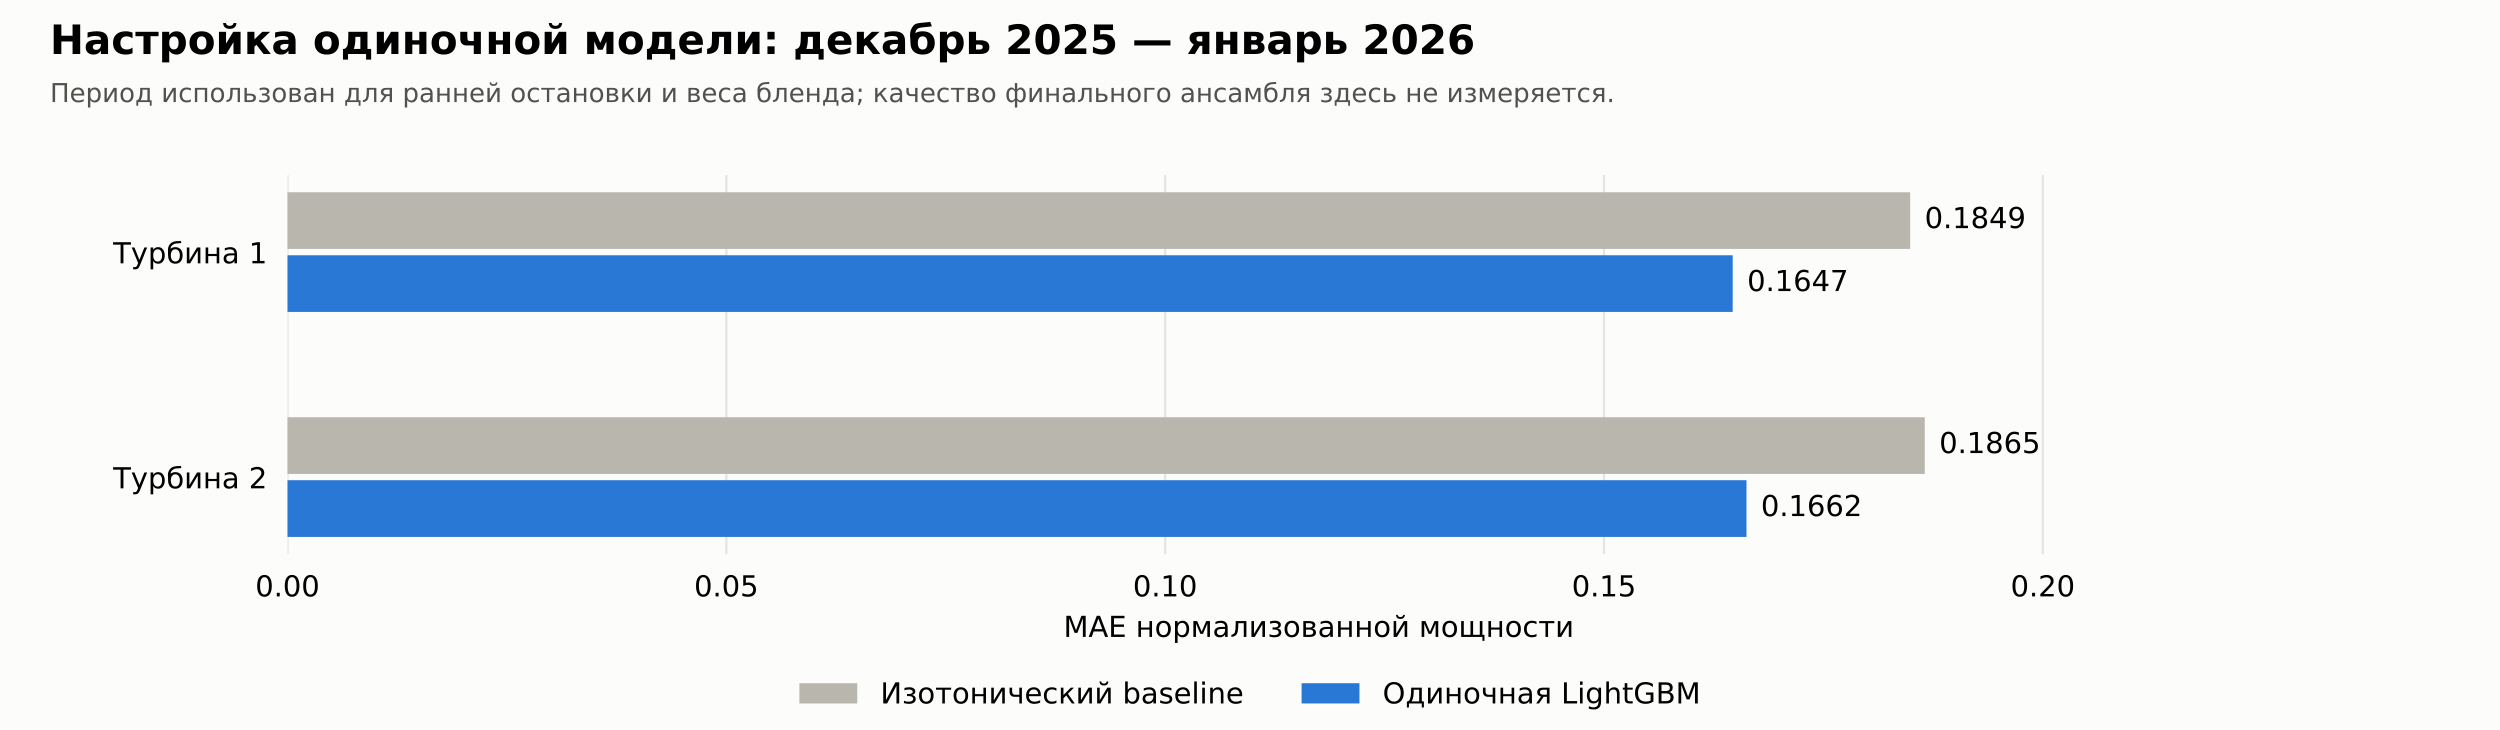
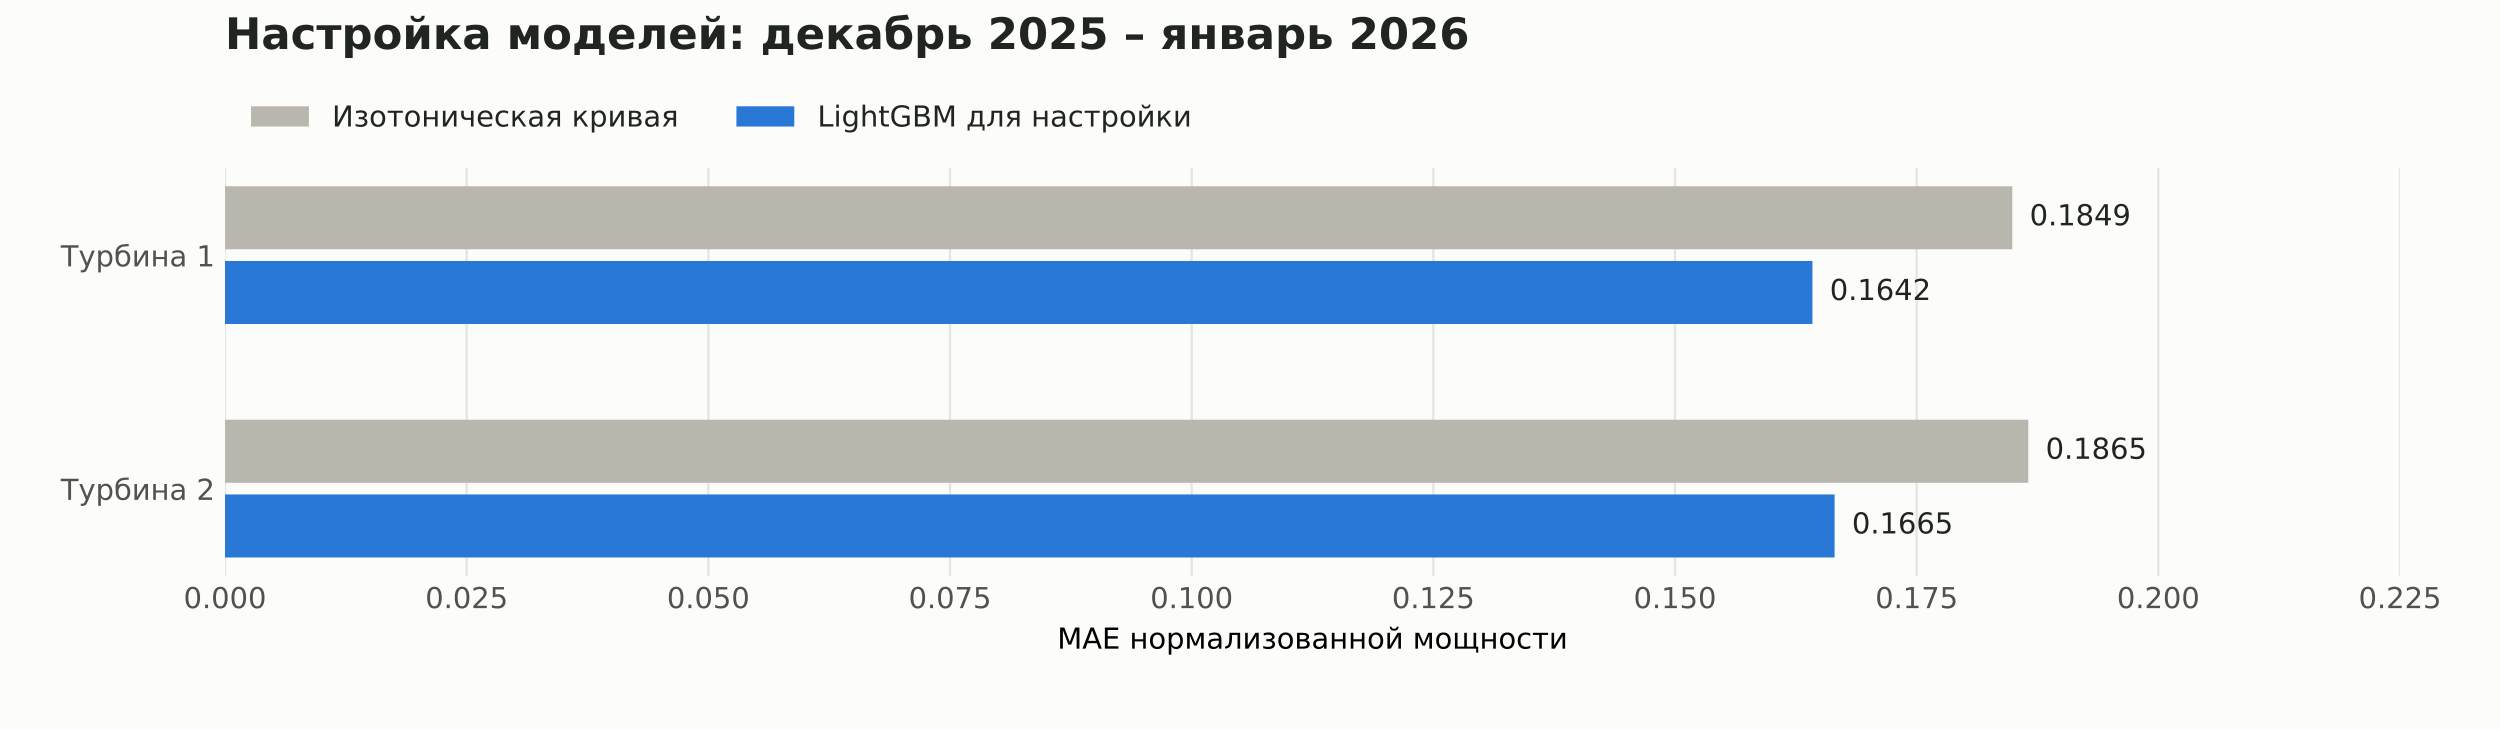
<svg xmlns="http://www.w3.org/2000/svg" width="864pt" height="252pt" viewBox="0 0 864 252" version="1.1">
  <defs>
    <style type="text/css">*{stroke-linejoin: round; stroke-linecap: butt}</style>
  </defs>
  <g id="figure_1">
    <g id="patch_1">
      <path d="M 0 252 L 864 252 L 864 0 L 0 0 z " style="fill: #fcfcfb" />
    </g>
    <g id="axes_1">
      <g id="patch_2">
-         <path d="M 99.36 191.52 L 812.16 191.52 L 812.16 60.48 L 99.36 60.48 z " style="fill: #fcfcfb" />
+         <path d="M 77.76 199.08 L 829.44 199.08 L 829.44 57.96 L 77.76 57.96 z " style="fill: #fcfcfb" />
      </g>
      <g id="matplotlib.axis_1">
        <g id="xtick_1">
          <g id="line2d_1">
-             <path d="M 99.36 191.52 L 99.36 60.48 " clip-path="url(#p4da89b4ffd)" style="fill: none; stroke: #e6e5e1; stroke-width: 0.8; stroke-linecap: square" />
+             <path d="M 77.76 199.08 L 77.76 57.96 " clip-path="url(#pcd4ac68aef)" style="fill: none; stroke: #e6e5e1; stroke-width: 0.8; stroke-linecap: square" />
          </g>
          <g id="line2d_2" />
          <g id="text_1">
-             <text style="font-size: 10px; font-family: 'DejaVu Sans'; text-anchor: middle" x="99.36" y="206.118" transform="rotate(-0 99.36 206.1177)">0.00</text>
+             <text style="font-size: 10px; font-family: 'DejaVu Sans'; text-anchor: middle; fill: #52514e" x="77.76" y="210.178" transform="rotate(-0 77.76 210.1777)">0.000</text>
          </g>
        </g>
        <g id="xtick_2">
          <g id="line2d_3">
-             <path d="M 251.02 191.52 L 251.02 60.48 " clip-path="url(#p4da89b4ffd)" style="fill: none; stroke: #e6e5e1; stroke-width: 0.8; stroke-linecap: square" />
+             <path d="M 161.28 199.08 L 161.28 57.96 " clip-path="url(#pcd4ac68aef)" style="fill: none; stroke: #e6e5e1; stroke-width: 0.8; stroke-linecap: square" />
          </g>
          <g id="line2d_4" />
          <g id="text_2">
-             <text style="font-size: 10px; font-family: 'DejaVu Sans'; text-anchor: middle" x="251.02" y="206.118" transform="rotate(-0 251.0196 206.1177)">0.05</text>
+             <text style="font-size: 10px; font-family: 'DejaVu Sans'; text-anchor: middle; fill: #52514e" x="161.28" y="210.178" transform="rotate(-0 161.28 210.1777)">0.025</text>
          </g>
        </g>
        <g id="xtick_3">
          <g id="line2d_5">
-             <path d="M 402.679 191.52 L 402.679 60.48 " clip-path="url(#p4da89b4ffd)" style="fill: none; stroke: #e6e5e1; stroke-width: 0.8; stroke-linecap: square" />
+             <path d="M 244.8 199.08 L 244.8 57.96 " clip-path="url(#pcd4ac68aef)" style="fill: none; stroke: #e6e5e1; stroke-width: 0.8; stroke-linecap: square" />
          </g>
          <g id="line2d_6" />
          <g id="text_3">
-             <text style="font-size: 10px; font-family: 'DejaVu Sans'; text-anchor: middle" x="402.679" y="206.118" transform="rotate(-0 402.6791 206.1177)">0.10</text>
+             <text style="font-size: 10px; font-family: 'DejaVu Sans'; text-anchor: middle; fill: #52514e" x="244.8" y="210.178" transform="rotate(-0 244.8 210.1777)">0.050</text>
          </g>
        </g>
        <g id="xtick_4">
          <g id="line2d_7">
-             <path d="M 554.339 191.52 L 554.339 60.48 " clip-path="url(#p4da89b4ffd)" style="fill: none; stroke: #e6e5e1; stroke-width: 0.8; stroke-linecap: square" />
+             <path d="M 328.32 199.08 L 328.32 57.96 " clip-path="url(#pcd4ac68aef)" style="fill: none; stroke: #e6e5e1; stroke-width: 0.8; stroke-linecap: square" />
          </g>
          <g id="line2d_8" />
          <g id="text_4">
-             <text style="font-size: 10px; font-family: 'DejaVu Sans'; text-anchor: middle" x="554.339" y="206.118" transform="rotate(-0 554.3387 206.1177)">0.15</text>
+             <text style="font-size: 10px; font-family: 'DejaVu Sans'; text-anchor: middle; fill: #52514e" x="328.32" y="210.178" transform="rotate(-0 328.32 210.1777)">0.075</text>
          </g>
        </g>
        <g id="xtick_5">
          <g id="line2d_9">
-             <path d="M 705.998 191.52 L 705.998 60.48 " clip-path="url(#p4da89b4ffd)" style="fill: none; stroke: #e6e5e1; stroke-width: 0.8; stroke-linecap: square" />
+             <path d="M 411.84 199.08 L 411.84 57.96 " clip-path="url(#pcd4ac68aef)" style="fill: none; stroke: #e6e5e1; stroke-width: 0.8; stroke-linecap: square" />
          </g>
          <g id="line2d_10" />
          <g id="text_5">
-             <text style="font-size: 10px; font-family: 'DejaVu Sans'; text-anchor: middle" x="705.998" y="206.118" transform="rotate(-0 705.9983 206.1177)">0.20</text>
+             <text style="font-size: 10px; font-family: 'DejaVu Sans'; text-anchor: middle; fill: #52514e" x="411.84" y="210.178" transform="rotate(-0 411.84 210.1777)">0.100</text>
          </g>
        </g>
-         <g id="text_6">
-           <text style="font-size: 10px; font-family: 'DejaVu Sans'; text-anchor: middle" x="455.76" y="220.118" transform="rotate(-0 455.76 220.1177)">MAE нормализованной мощности</text>
+         <g id="xtick_6">
+           <g id="line2d_11">
+             <path d="M 495.36 199.08 L 495.36 57.96 " clip-path="url(#pcd4ac68aef)" style="fill: none; stroke: #e6e5e1; stroke-width: 0.8; stroke-linecap: square" />
+           </g>
+           <g id="line2d_12" />
+           <g id="text_6">
+             <text style="font-size: 10px; font-family: 'DejaVu Sans'; text-anchor: middle; fill: #52514e" x="495.36" y="210.178" transform="rotate(-0 495.36 210.1777)">0.125</text>
+           </g>
+         </g>
+         <g id="xtick_7">
+           <g id="line2d_13">
+             <path d="M 578.88 199.08 L 578.88 57.96 " clip-path="url(#pcd4ac68aef)" style="fill: none; stroke: #e6e5e1; stroke-width: 0.8; stroke-linecap: square" />
+           </g>
+           <g id="line2d_14" />
+           <g id="text_7">
+             <text style="font-size: 10px; font-family: 'DejaVu Sans'; text-anchor: middle; fill: #52514e" x="578.88" y="210.178" transform="rotate(-0 578.88 210.1777)">0.150</text>
+           </g>
+         </g>
+         <g id="xtick_8">
+           <g id="line2d_15">
+             <path d="M 662.4 199.08 L 662.4 57.96 " clip-path="url(#pcd4ac68aef)" style="fill: none; stroke: #e6e5e1; stroke-width: 0.8; stroke-linecap: square" />
+           </g>
+           <g id="line2d_16" />
+           <g id="text_8">
+             <text style="font-size: 10px; font-family: 'DejaVu Sans'; text-anchor: middle; fill: #52514e" x="662.4" y="210.178" transform="rotate(-0 662.4 210.1777)">0.175</text>
+           </g>
+         </g>
+         <g id="xtick_9">
+           <g id="line2d_17">
+             <path d="M 745.92 199.08 L 745.92 57.96 " clip-path="url(#pcd4ac68aef)" style="fill: none; stroke: #e6e5e1; stroke-width: 0.8; stroke-linecap: square" />
+           </g>
+           <g id="line2d_18" />
+           <g id="text_9">
+             <text style="font-size: 10px; font-family: 'DejaVu Sans'; text-anchor: middle; fill: #52514e" x="745.92" y="210.178" transform="rotate(-0 745.92 210.1777)">0.200</text>
+           </g>
+         </g>
+         <g id="xtick_10">
+           <g id="line2d_19">
+             <path d="M 829.44 199.08 L 829.44 57.96 " clip-path="url(#pcd4ac68aef)" style="fill: none; stroke: #e6e5e1; stroke-width: 0.8; stroke-linecap: square" />
+           </g>
+           <g id="line2d_20" />
+           <g id="text_10">
+             <text style="font-size: 10px; font-family: 'DejaVu Sans'; text-anchor: middle; fill: #52514e" x="829.44" y="210.178" transform="rotate(-0 829.44 210.1777)">0.225</text>
+           </g>
+         </g>
+         <g id="text_11">
+           <text style="font-size: 10px; font-family: 'DejaVu Sans'; text-anchor: middle" x="453.6" y="224.178" transform="rotate(-0 453.6 224.1777)">MAE нормализованной мощности</text>
        </g>
      </g>
      <g id="matplotlib.axis_2">
        <g id="ytick_1">
-           <g id="line2d_11" />
-           <g id="text_7">
-             <text style="font-size: 10px; font-family: 'DejaVu Sans'; text-anchor: end" x="92.36" y="91.005" transform="rotate(-0 92.36 91.00472)">Турбина 1</text>
+           <g id="line2d_21" />
+           <g id="text_12">
+             <text style="font-size: 10px; font-family: 'DejaVu Sans'; text-anchor: end; fill: #52514e" x="74.26" y="92.061" transform="rotate(-0 74.26 92.06132)">Турбина 1</text>
          </g>
        </g>
        <g id="ytick_2">
-           <g id="line2d_12" />
-           <g id="text_8">
-             <text style="font-size: 10px; font-family: 'DejaVu Sans'; text-anchor: end" x="92.36" y="168.764" transform="rotate(-0 92.36 168.764)">Турбина 2</text>
+           <g id="line2d_22" />
+           <g id="text_13">
+             <text style="font-size: 10px; font-family: 'DejaVu Sans'; text-anchor: end; fill: #52514e" x="74.26" y="172.747" transform="rotate(-0 74.26 172.7474)">Турбина 2</text>
          </g>
        </g>
      </g>
      <g id="patch_3">
-         <path d="M 99.36 66.436 L 660.165 66.436 L 660.165 86.032 L 99.36 86.032 z " clip-path="url(#p4da89b4ffd)" style="fill: #b8b6ad" />
+         <path d="M 77.76 86.16 L 695.445 86.16 L 695.445 64.375 L 77.76 64.375 z " clip-path="url(#pcd4ac68aef)" style="fill: #b8b6ad" />
      </g>
      <g id="patch_4">
-         <path d="M 99.36 144.196 L 665.196 144.196 L 665.196 163.791 L 99.36 163.791 z " clip-path="url(#p4da89b4ffd)" style="fill: #b8b6ad" />
+         <path d="M 77.76 166.846 L 700.978 166.846 L 700.978 145.061 L 77.76 145.061 z " clip-path="url(#pcd4ac68aef)" style="fill: #b8b6ad" />
      </g>
      <g id="patch_5">
-         <path d="M 99.36 88.209 L 598.824 88.209 L 598.824 107.804 L 99.36 107.804 z " clip-path="url(#p4da89b4ffd)" style="fill: #2a78d6" />
+         <path d="M 77.76 111.979 L 626.378 111.979 L 626.378 90.194 L 77.76 90.194 z " clip-path="url(#pcd4ac68aef)" style="fill: #2a78d6" />
      </g>
      <g id="patch_6">
-         <path d="M 99.36 165.968 L 603.585 165.968 L 603.585 185.564 L 99.36 185.564 z " clip-path="url(#p4da89b4ffd)" style="fill: #2a78d6" />
+         <path d="M 77.76 192.665 L 634.036 192.665 L 634.036 170.88 L 77.76 170.88 z " clip-path="url(#pcd4ac68aef)" style="fill: #2a78d6" />
      </g>
-       <g id="text_9">
-         <text style="font-size: 10px; font-family: 'DejaVu Sans'; text-anchor: start" x="665.165" y="78.832" transform="rotate(-0 665.1648 78.83169)">0.1849</text>
+       <g id="text_14">
+         <text style="font-size: 10px; font-family: 'DejaVu Sans'; text-anchor: start; fill: #202522" x="701.445" y="77.865" transform="rotate(-0 701.4451 77.86483)">0.1849</text>
      </g>
-       <g id="text_10">
-         <text style="font-size: 10px; font-family: 'DejaVu Sans'; text-anchor: start" x="670.196" y="156.591" transform="rotate(-0 670.1958 156.591)">0.1865</text>
+       <g id="text_15">
+         <text style="font-size: 10px; font-family: 'DejaVu Sans'; text-anchor: start; fill: #202522" x="706.978" y="158.551" transform="rotate(-0 706.9777 158.5509)">0.1865</text>
      </g>
-       <g id="text_11">
-         <text style="font-size: 10px; font-family: 'DejaVu Sans'; text-anchor: start" x="603.824" y="100.604" transform="rotate(-0 603.8238 100.6043)">0.1647</text>
+       <g id="text_16">
+         <text style="font-size: 10px; font-family: 'DejaVu Sans'; text-anchor: start; fill: #202522" x="632.378" y="103.684" transform="rotate(-0 632.3777 103.6844)">0.1642</text>
      </g>
-       <g id="text_12">
-         <text style="font-size: 10px; font-family: 'DejaVu Sans'; text-anchor: start" x="608.585" y="178.364" transform="rotate(-0 608.5851 178.3636)">0.1662</text>
+       <g id="text_17">
+         <text style="font-size: 10px; font-family: 'DejaVu Sans'; text-anchor: start; fill: #202522" x="640.036" y="184.37" transform="rotate(-0 640.036 184.3705)">0.1665</text>
+       </g>
+       <g id="legend_1">
+         <g id="patch_7">
+           <path d="M 86.76 43.735 L 106.76 43.735 L 106.76 36.735 L 86.76 36.735 z " style="fill: #b8b6ad" />
+         </g>
+         <g id="text_18">
+           <text style="font-size: 10px; font-family: 'DejaVu Sans'; text-anchor: start; fill: #202522" x="114.76" y="43.735" transform="rotate(-0 114.76 43.73526)">Изотоническая кривая</text>
+         </g>
+         <g id="patch_8">
+           <path d="M 254.504 43.735 L 274.504 43.735 L 274.504 36.735 L 254.504 36.735 z " style="fill: #2a78d6" />
+         </g>
+         <g id="text_19">
+           <text style="font-size: 10px; font-family: 'DejaVu Sans'; text-anchor: start; fill: #202522" x="282.504" y="43.735" transform="rotate(-0 282.5038 43.73526)">LightGBM для настройки</text>
+         </g>
      </g>
    </g>
-     <g id="text_13">
-       <text style="font-weight: 700; font-size: 14px; font-family: 'DejaVu Sans'; text-anchor: start" x="17.28" y="18.655" transform="rotate(-0 17.28 18.655)">Настройка одиночной модели: декабрь 2025 — январь 2026</text>
-     </g>
-     <g id="text_14">
-       <text style="font-size: 9px; font-family: 'DejaVu Sans'; text-anchor: start; fill: #52514e" x="17.28" y="35.28" transform="rotate(-0 17.28 35.28)">Период использован для ранней остановки и веса бленда; качество финального ансамбля здесь не измеряется.</text>
-     </g>
-     <g id="legend_1">
-       <g id="patch_7">
-         <path d="M 276.27 243.118 L 296.27 243.118 L 296.27 236.118 L 276.27 236.118 z " style="fill: #b8b6ad" />
-       </g>
-       <g id="text_15">
-         <text style="font-size: 10px; font-family: 'DejaVu Sans'; text-anchor: start" x="304.27" y="243.118" transform="rotate(-0 304.2703 243.1177)">Изотонический baseline</text>
-       </g>
-       <g id="patch_8">
-         <path d="M 449.828 243.118 L 469.828 243.118 L 469.828 236.118 L 449.828 236.118 z " style="fill: #2a78d6" />
-       </g>
-       <g id="text_16">
-         <text style="font-size: 10px; font-family: 'DejaVu Sans'; text-anchor: start" x="477.828" y="243.118" transform="rotate(-0 477.8281 243.1177)">Одиночная LightGBM</text>
-       </g>
+     <g id="text_20">
+       <text style="font-weight: 700; font-size: 15px; font-family: 'DejaVu Sans'; text-anchor: start; fill: #202522" x="77.76" y="16.927" transform="rotate(-0 77.76 16.9275)">Настройка моделей: декабрь 2025 – январь 2026</text>
    </g>
  </g>
  <defs>
-     <clipPath id="p4da89b4ffd">
-       <rect x="99.36" y="60.48" width="712.8" height="131.04" />
+     <clipPath id="pcd4ac68aef">
+       <rect x="77.76" y="57.96" width="751.68" height="141.12" />
    </clipPath>
  </defs>
</svg>
